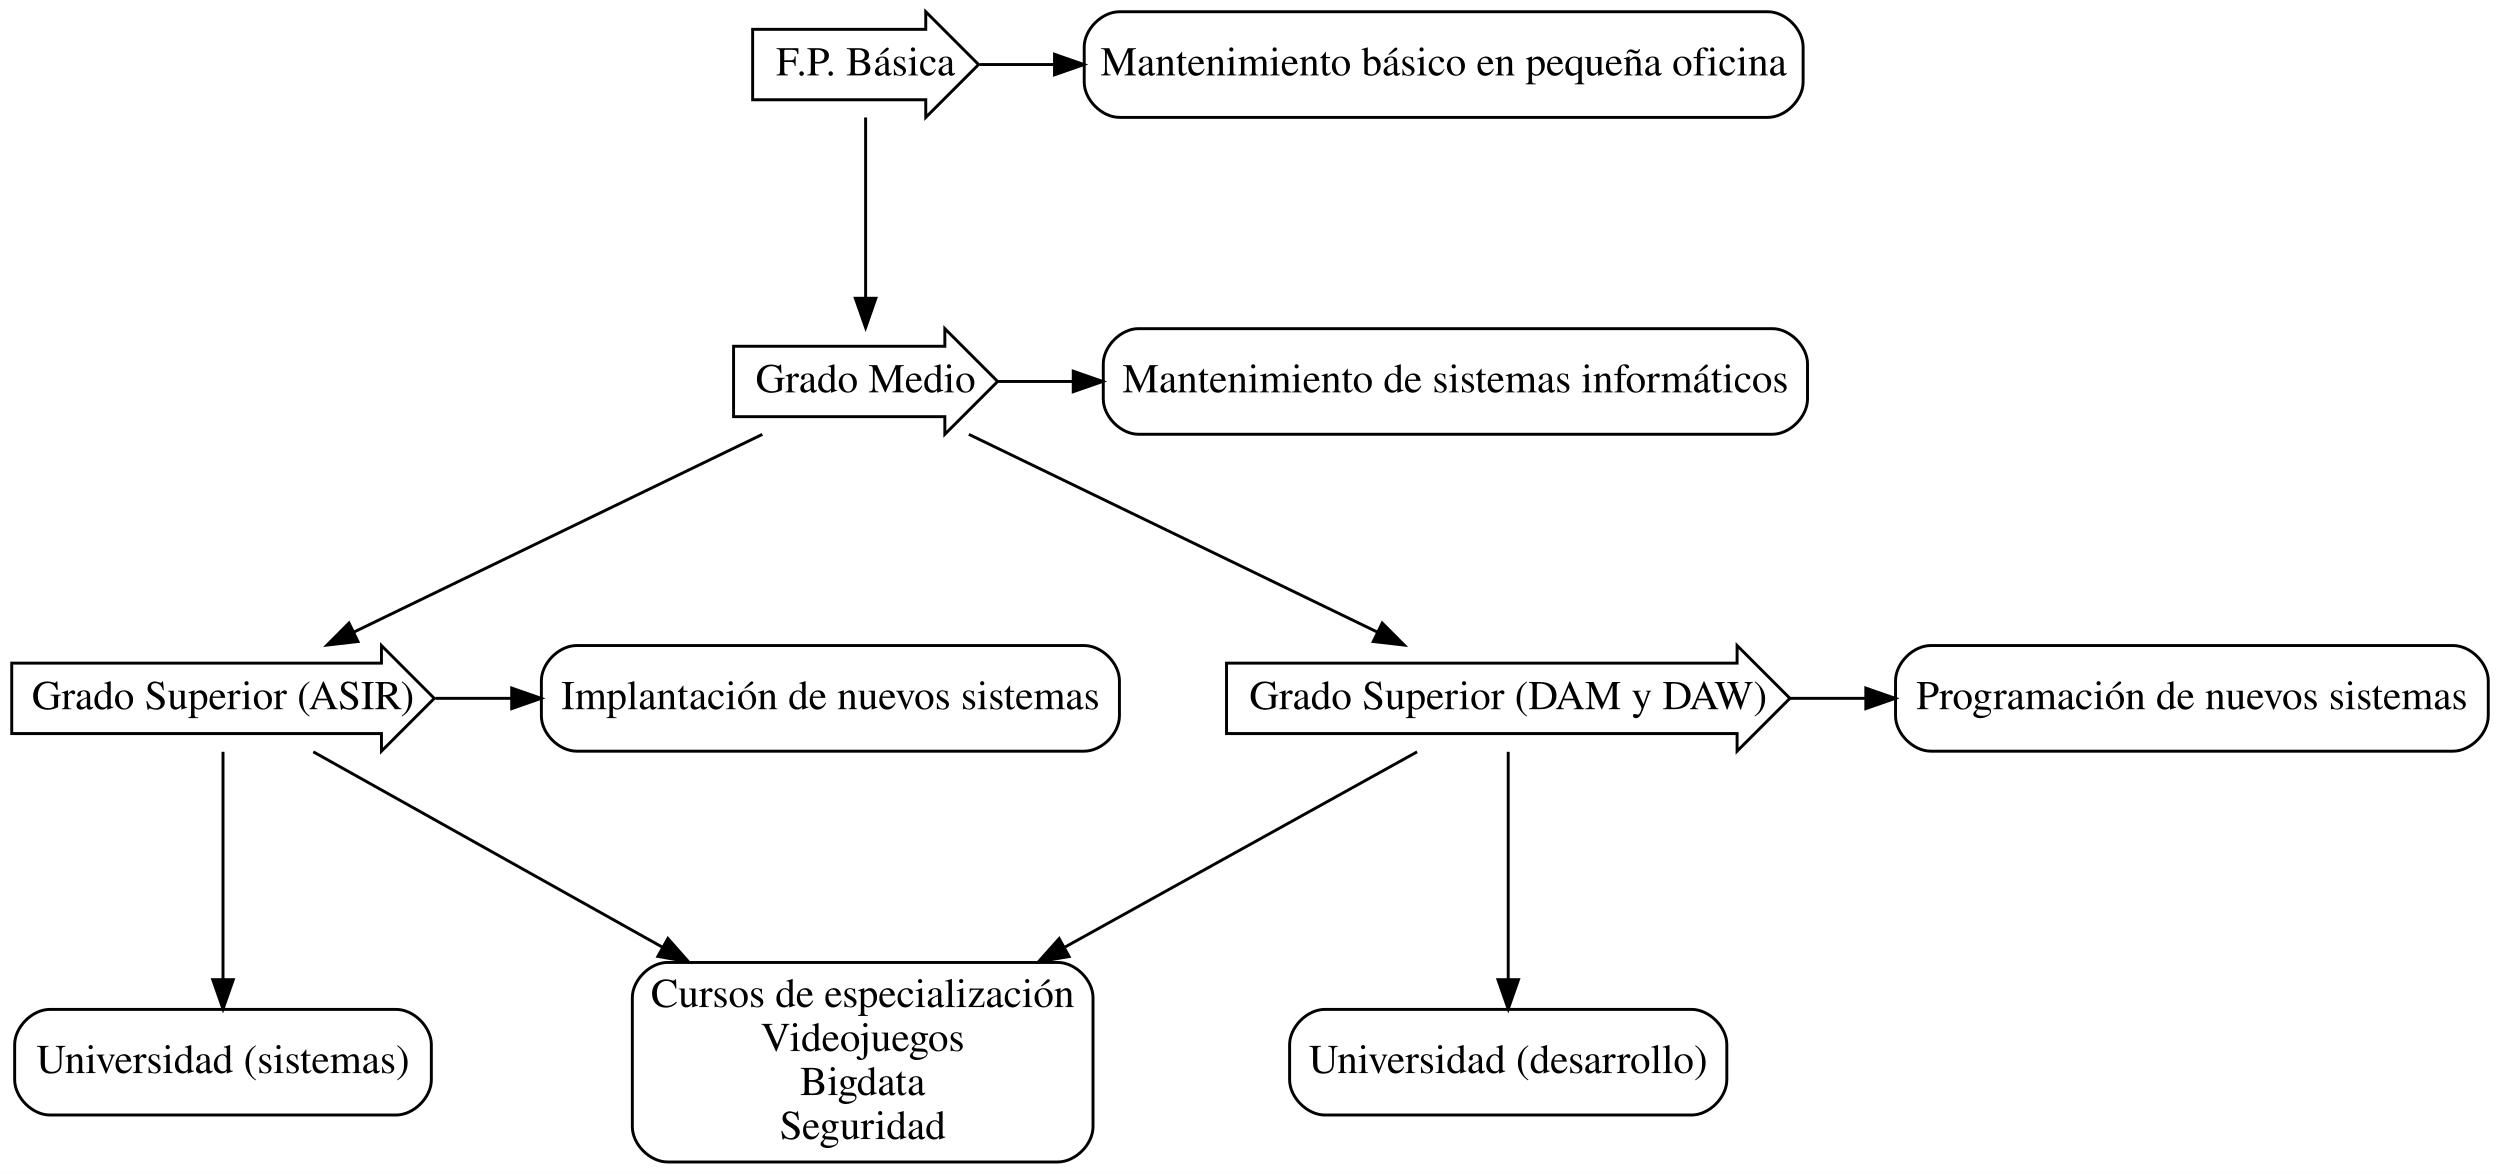
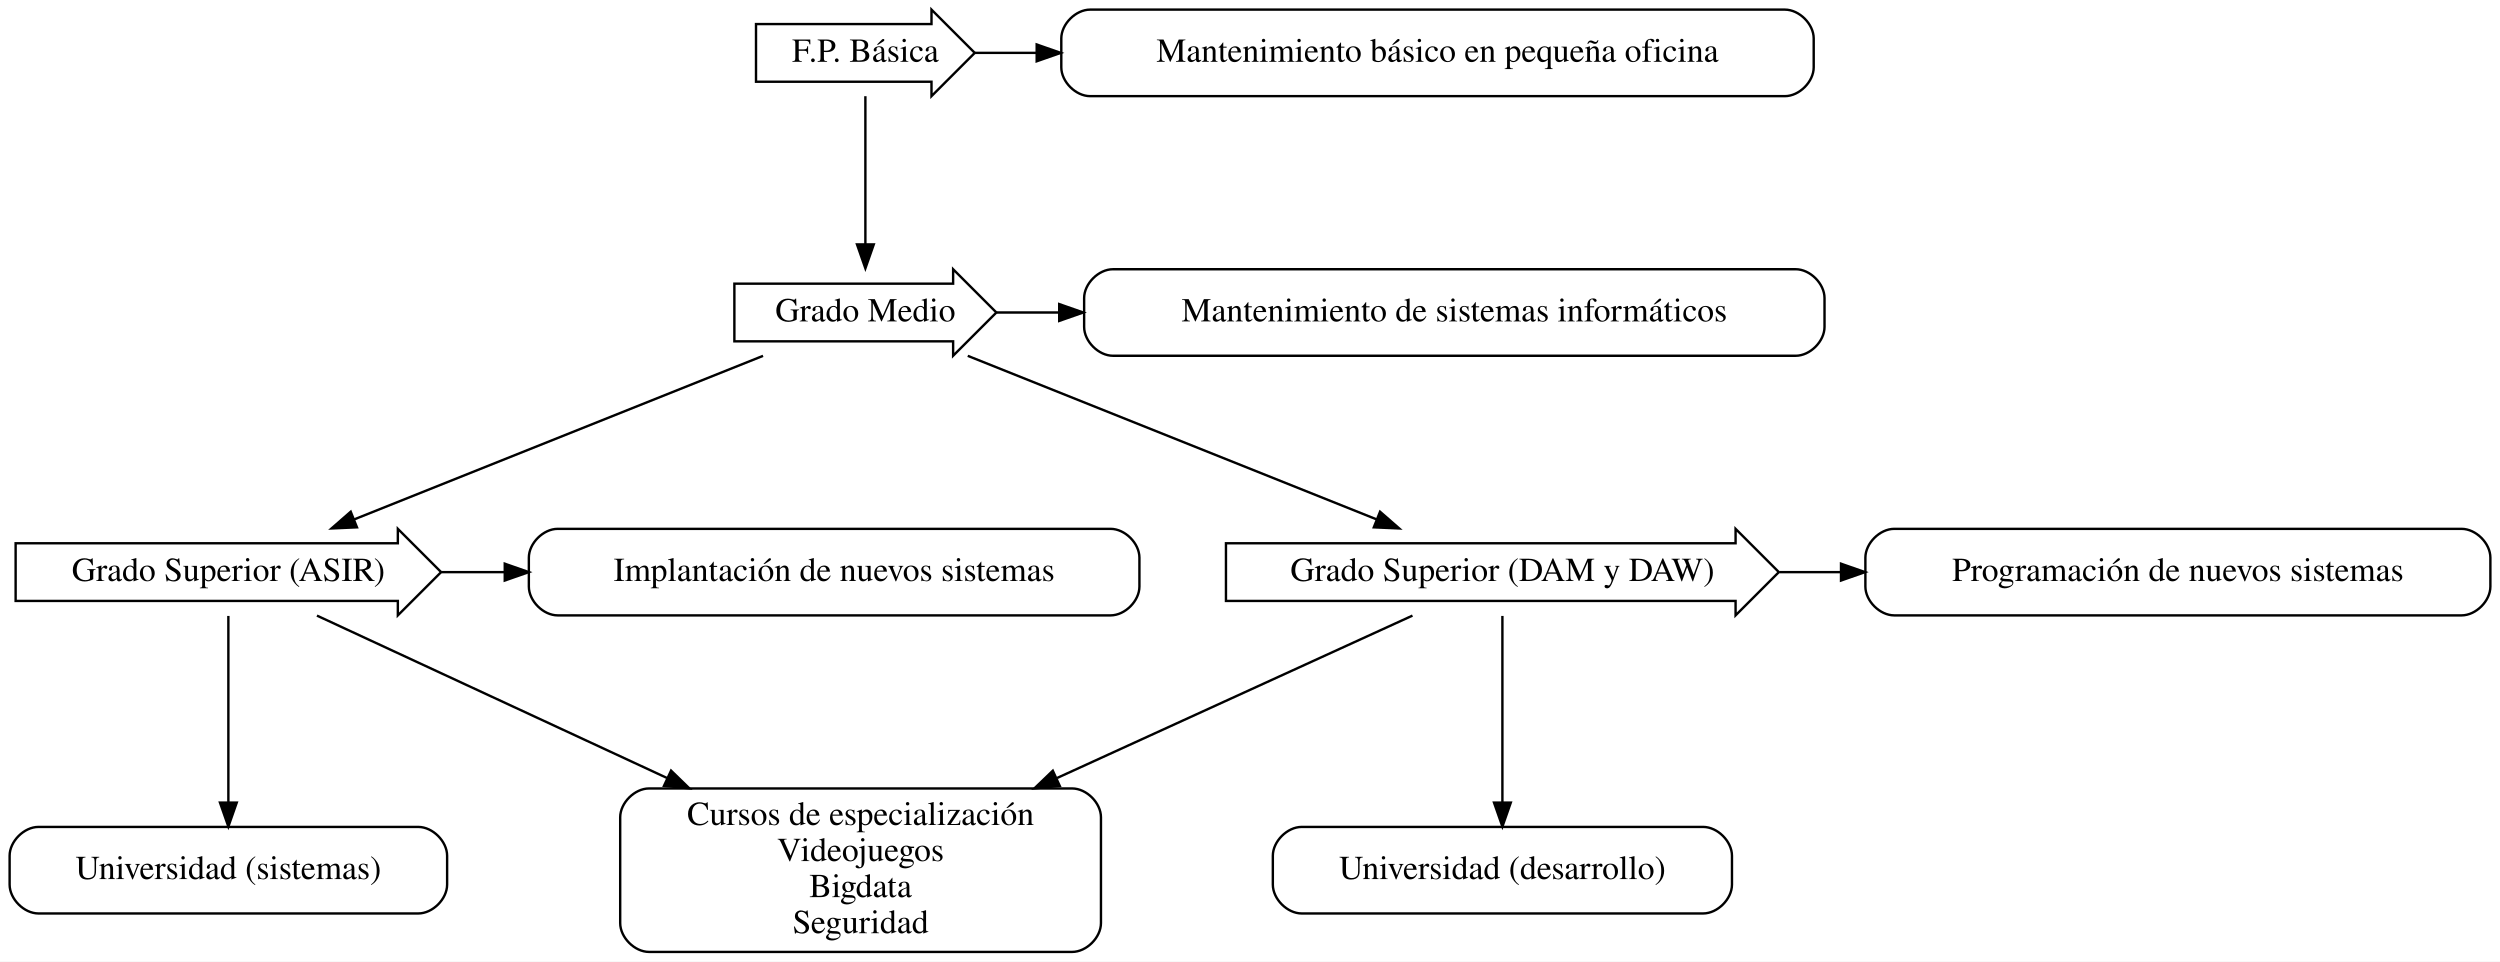
- <svg xmlns="http://www.w3.org/2000/svg" width="852pt" height="400pt" viewBox="0.00 0.00 852.00 400.00">
+ <svg xmlns="http://www.w3.org/2000/svg" width="1040pt" height="400pt" viewBox="0.00 0.00 1040.00 400.00">
  <g id="graph0" class="graph" transform="scale(1 1) rotate(0) translate(4 396)">
-     <polygon fill="white" stroke="transparent" points="-4,4 -4,-396 848,-396 848,4 -4,4" />
+     <polygon fill="white" stroke="transparent" points="-4,4 -4,-396 1036,-396 1036,4 -4,4" />
    <g id="node1" class="node">
-       <polygon fill="none" stroke="black" points="311.5,-386 252.5,-386 252.5,-362 311.5,-362 311.5,-356 329.5,-374 311.5,-392 311.5,-386" />
-       <text text-anchor="middle" x="291" y="-370.3" font-family="Times,serif" font-size="14.00">F.P. Básica</text>
+       <polygon fill="none" stroke="black" points="383.5,-386 310.5,-386 310.5,-362 383.5,-362 383.5,-356 401.5,-374 383.5,-392 383.5,-386" />
+       <text text-anchor="middle" x="356" y="-370.3" font-family="Times,serif" font-size="14.00">F.P. Básica</text>
    </g>
    <g id="node2" class="node">
-       <polygon fill="none" stroke="black" points="318,-278 246,-278 246,-254 318,-254 318,-248 336,-266 318,-284 318,-278" />
-       <text text-anchor="middle" x="291" y="-262.3" font-family="Times,serif" font-size="14.00">Grado Medio</text>
+       <polygon fill="none" stroke="black" points="392.5,-278 301.5,-278 301.5,-254 392.5,-254 392.5,-248 410.5,-266 392.5,-284 392.5,-278" />
+       <text text-anchor="middle" x="356" y="-262.3" font-family="Times,serif" font-size="14.00">Grado Medio</text>
    </g>
    <g id="edge1" class="edge">
-       <path fill="none" stroke="black" d="M291,-355.97C291,-339.38 291,-313.88 291,-294.43" />
-       <polygon fill="black" stroke="black" points="294.5,-294.34 291,-284.34 287.5,-294.34 294.5,-294.34" />
+       <path fill="none" stroke="black" d="M356,-355.97C356,-339.38 356,-313.88 356,-294.43" />
+       <polygon fill="black" stroke="black" points="359.5,-294.34 356,-284.34 352.5,-294.34 359.5,-294.34" />
    </g>
    <g id="node3" class="node">
-       <path fill="none" stroke="black" d="M598.5,-392C598.5,-392 377.5,-392 377.5,-392 371.5,-392 365.5,-386 365.5,-380 365.5,-380 365.5,-368 365.5,-368 365.5,-362 371.5,-356 377.5,-356 377.5,-356 598.5,-356 598.5,-356 604.5,-356 610.5,-362 610.5,-368 610.5,-368 610.5,-380 610.5,-380 610.5,-386 604.5,-392 598.5,-392" />
-       <text text-anchor="middle" x="488" y="-370.3" font-family="Times,serif" font-size="14.00">Mantenimiento básico en pequeña oficina</text>
+       <path fill="none" stroke="black" d="M738.5,-392C738.5,-392 449.5,-392 449.5,-392 443.5,-392 437.5,-386 437.5,-380 437.5,-380 437.5,-368 437.5,-368 437.5,-362 443.5,-356 449.5,-356 449.5,-356 738.5,-356 738.5,-356 744.5,-356 750.5,-362 750.5,-368 750.5,-368 750.5,-380 750.5,-380 750.5,-386 744.5,-392 738.5,-392" />
+       <text text-anchor="middle" x="594" y="-370.3" font-family="Times,serif" font-size="14.00">Mantenimiento básico en pequeña oficina</text>
    </g>
    <g id="edge2" class="edge">
-       <path fill="none" stroke="black" d="M329.86,-374C338.28,-374 346.7,-374 355.11,-374" />
-       <polygon fill="black" stroke="black" points="355.38,-377.5 365.38,-374 355.38,-370.5 355.38,-377.5" />
+       <path fill="none" stroke="black" d="M401.55,-374C410.11,-374 418.66,-374 427.22,-374" />
+       <polygon fill="black" stroke="black" points="427.26,-377.5 437.26,-374 427.26,-370.5 427.26,-377.5" />
    </g>
    <g id="node4" class="node">
-       <polygon fill="none" stroke="black" points="126,-170 0,-170 0,-146 126,-146 126,-140 144,-158 126,-176 126,-170" />
-       <text text-anchor="middle" x="72" y="-154.3" font-family="Times,serif" font-size="14.00">Grado Superior (ASIR)</text>
+       <polygon fill="none" stroke="black" points="161.5,-170 2.5,-170 2.5,-146 161.5,-146 161.5,-140 179.5,-158 161.5,-176 161.5,-170" />
+       <text text-anchor="middle" x="91" y="-154.3" font-family="Times,serif" font-size="14.00">Grado Superior (ASIR)</text>
    </g>
    <g id="edge3" class="edge">
-       <path fill="none" stroke="black" d="M255.81,-247.97C218.01,-229.67 157.84,-200.55 116.71,-180.64" />
-       <polygon fill="black" stroke="black" points="117.99,-177.37 107.46,-176.16 114.94,-183.67 117.99,-177.37" />
+       <path fill="none" stroke="black" d="M313.42,-247.97C267.1,-229.44 193.02,-199.81 143.22,-179.89" />
+       <polygon fill="black" stroke="black" points="144.5,-176.63 133.91,-176.16 141.9,-183.13 144.5,-176.63" />
    </g>
    <g id="node5" class="node">
-       <polygon fill="none" stroke="black" points="588,-170 414,-170 414,-146 588,-146 588,-140 606,-158 588,-176 588,-170" />
-       <text text-anchor="middle" x="510" y="-154.3" font-family="Times,serif" font-size="14.00">Grado Superior (DAM y DAW)</text>
+       <polygon fill="none" stroke="black" points="718,-170 506,-170 506,-146 718,-146 718,-140 736,-158 718,-176 718,-170" />
+       <text text-anchor="middle" x="621" y="-154.3" font-family="Times,serif" font-size="14.00">Grado Superior (DAM y DAW)</text>
    </g>
    <g id="edge4" class="edge">
-       <path fill="none" stroke="black" d="M326.19,-247.97C363.99,-229.67 424.16,-200.55 465.29,-180.64" />
-       <polygon fill="black" stroke="black" points="467.06,-183.67 474.54,-176.16 464.01,-177.37 467.06,-183.67" />
+       <path fill="none" stroke="black" d="M398.58,-247.97C444.9,-229.44 518.98,-199.81 568.78,-179.89" />
+       <polygon fill="black" stroke="black" points="570.1,-183.13 578.09,-176.16 567.5,-176.63 570.1,-183.13" />
    </g>
    <g id="node6" class="node">
-       <path fill="none" stroke="black" d="M600,-284C600,-284 384,-284 384,-284 378,-284 372,-278 372,-272 372,-272 372,-260 372,-260 372,-254 378,-248 384,-248 384,-248 600,-248 600,-248 606,-248 612,-254 612,-260 612,-260 612,-272 612,-272 612,-278 606,-284 600,-284" />
-       <text text-anchor="middle" x="492" y="-262.3" font-family="Times,serif" font-size="14.00">Mantenimiento de sistemas informáticos</text>
+       <path fill="none" stroke="black" d="M743,-284C743,-284 459,-284 459,-284 453,-284 447,-278 447,-272 447,-272 447,-260 447,-260 447,-254 453,-248 459,-248 459,-248 743,-248 743,-248 749,-248 755,-254 755,-260 755,-260 755,-272 755,-272 755,-278 749,-284 743,-284" />
+       <text text-anchor="middle" x="601" y="-262.3" font-family="Times,serif" font-size="14.00">Mantenimiento de sistemas informáticos</text>
    </g>
    <g id="edge5" class="edge">
-       <path fill="none" stroke="black" d="M336.15,-266C344.68,-266 353.21,-266 361.74,-266" />
-       <polygon fill="black" stroke="black" points="361.76,-269.5 371.76,-266 361.76,-262.5 361.76,-269.5" />
+       <path fill="none" stroke="black" d="M410.55,-266C419.2,-266 427.84,-266 436.48,-266" />
+       <polygon fill="black" stroke="black" points="436.63,-269.5 446.63,-266 436.63,-262.5 436.63,-269.5" />
    </g>
    <g id="node7" class="node">
-       <path fill="none" stroke="black" d="M365.5,-176C365.5,-176 192.5,-176 192.5,-176 186.5,-176 180.5,-170 180.5,-164 180.5,-164 180.5,-152 180.5,-152 180.5,-146 186.5,-140 192.5,-140 192.5,-140 365.5,-140 365.5,-140 371.5,-140 377.5,-146 377.5,-152 377.5,-152 377.5,-164 377.5,-164 377.5,-170 371.5,-176 365.5,-176" />
-       <text text-anchor="middle" x="279" y="-154.3" font-family="Times,serif" font-size="14.00">Implantación de nuevos sistemas</text>
+       <path fill="none" stroke="black" d="M458,-176C458,-176 228,-176 228,-176 222,-176 216,-170 216,-164 216,-164 216,-152 216,-152 216,-146 222,-140 228,-140 228,-140 458,-140 458,-140 464,-140 470,-146 470,-152 470,-152 470,-164 470,-164 470,-170 464,-176 458,-176" />
+       <text text-anchor="middle" x="343" y="-154.3" font-family="Times,serif" font-size="14.00">Implantación de nuevos sistemas</text>
    </g>
    <g id="edge6" class="edge">
-       <path fill="none" stroke="black" d="M144.37,-158C153,-158 161.63,-158 170.26,-158" />
-       <polygon fill="black" stroke="black" points="170.39,-161.5 180.39,-158 170.39,-154.5 170.39,-161.5" />
+       <path fill="none" stroke="black" d="M179.59,-158C188.31,-158 197.03,-158 205.74,-158" />
+       <polygon fill="black" stroke="black" points="205.98,-161.5 215.98,-158 205.98,-154.5 205.98,-161.5" />
    </g>
    <g id="node9" class="node">
-       <path fill="none" stroke="black" d="M356.5,-68C356.5,-68 223.5,-68 223.5,-68 217.5,-68 211.5,-62 211.5,-56 211.5,-56 211.5,-12 211.5,-12 211.5,-6 217.5,0 223.5,0 223.5,0 356.5,0 356.5,0 362.5,0 368.5,-6 368.5,-12 368.5,-12 368.5,-56 368.5,-56 368.5,-62 362.5,-68 356.5,-68" />
-       <text text-anchor="middle" x="290" y="-52.8" font-family="Times,serif" font-size="14.00">Cursos de especialización</text>
-       <text text-anchor="middle" x="290" y="-37.8" font-family="Times,serif" font-size="14.00">Videojuegos</text>
-       <text text-anchor="middle" x="290" y="-22.8" font-family="Times,serif" font-size="14.00">Bigdata</text>
-       <text text-anchor="middle" x="290" y="-7.8" font-family="Times,serif" font-size="14.00">Seguridad</text>
+       <path fill="none" stroke="black" d="M442,-68C442,-68 266,-68 266,-68 260,-68 254,-62 254,-56 254,-56 254,-12 254,-12 254,-6 260,0 266,0 266,0 442,0 442,0 448,0 454,-6 454,-12 454,-12 454,-56 454,-56 454,-62 448,-68 442,-68" />
+       <text text-anchor="middle" x="354" y="-52.8" font-family="Times,serif" font-size="14.00">Cursos de especialización</text>
+       <text text-anchor="middle" x="354" y="-37.8" font-family="Times,serif" font-size="14.00">Videojuegos</text>
+       <text text-anchor="middle" x="354" y="-22.8" font-family="Times,serif" font-size="14.00">Bigdata</text>
+       <text text-anchor="middle" x="354" y="-7.8" font-family="Times,serif" font-size="14.00">Seguridad</text>
    </g>
    <g id="edge11" class="edge">
-       <path fill="none" stroke="black" d="M102.77,-139.78C133.54,-122.56 181.89,-95.5 221.75,-73.2" />
-       <polygon fill="black" stroke="black" points="223.62,-76.16 230.64,-68.22 220.2,-70.05 223.62,-76.16" />
+       <path fill="none" stroke="black" d="M127.85,-139.91C165.43,-122.47 224.96,-94.86 273.51,-72.34" />
+       <polygon fill="black" stroke="black" points="275.16,-75.43 282.76,-68.05 272.21,-69.08 275.16,-75.43" />
    </g>
    <g id="node11" class="node">
-       <path fill="none" stroke="black" d="M131,-52C131,-52 13,-52 13,-52 7,-52 1,-46 1,-40 1,-40 1,-28 1,-28 1,-22 7,-16 13,-16 13,-16 131,-16 131,-16 137,-16 143,-22 143,-28 143,-28 143,-40 143,-40 143,-46 137,-52 131,-52" />
-       <text text-anchor="middle" x="72" y="-30.3" font-family="Times,serif" font-size="14.00">Universidad (sistemas)</text>
+       <path fill="none" stroke="black" d="M170,-52C170,-52 12,-52 12,-52 6,-52 0,-46 0,-40 0,-40 0,-28 0,-28 0,-22 6,-16 12,-16 12,-16 170,-16 170,-16 176,-16 182,-22 182,-28 182,-28 182,-40 182,-40 182,-46 176,-52 170,-52" />
+       <text text-anchor="middle" x="91" y="-30.3" font-family="Times,serif" font-size="14.00">Universidad (sistemas)</text>
    </g>
    <g id="edge10" class="edge">
-       <path fill="none" stroke="black" d="M72,-139.78C72,-119.62 72,-85.96 72,-62.25" />
-       <polygon fill="black" stroke="black" points="75.5,-62.13 72,-52.13 68.5,-62.13 75.5,-62.13" />
+       <path fill="none" stroke="black" d="M91,-139.78C91,-119.62 91,-85.96 91,-62.25" />
+       <polygon fill="black" stroke="black" points="94.5,-62.13 91,-52.13 87.5,-62.13 94.5,-62.13" />
    </g>
    <g id="node8" class="node">
-       <path fill="none" stroke="black" d="M572.5,-52C572.5,-52 447.5,-52 447.5,-52 441.5,-52 435.5,-46 435.5,-40 435.5,-40 435.5,-28 435.5,-28 435.5,-22 441.5,-16 447.5,-16 447.5,-16 572.5,-16 572.5,-16 578.5,-16 584.5,-22 584.5,-28 584.5,-28 584.5,-40 584.5,-40 584.5,-46 578.5,-52 572.5,-52" />
-       <text text-anchor="middle" x="510" y="-30.3" font-family="Times,serif" font-size="14.00">Universidad (desarrollo)</text>
+       <path fill="none" stroke="black" d="M704.5,-52C704.5,-52 537.5,-52 537.5,-52 531.5,-52 525.5,-46 525.5,-40 525.5,-40 525.5,-28 525.5,-28 525.5,-22 531.5,-16 537.5,-16 537.5,-16 704.5,-16 704.5,-16 710.5,-16 716.5,-22 716.5,-28 716.5,-28 716.5,-40 716.5,-40 716.5,-46 710.5,-52 704.5,-52" />
+       <text text-anchor="middle" x="621" y="-30.3" font-family="Times,serif" font-size="14.00">Universidad (desarrollo)</text>
    </g>
    <g id="edge7" class="edge">
-       <path fill="none" stroke="black" d="M510,-139.78C510,-119.62 510,-85.96 510,-62.25" />
-       <polygon fill="black" stroke="black" points="513.5,-62.13 510,-52.13 506.5,-62.13 513.5,-62.13" />
+       <path fill="none" stroke="black" d="M621,-139.78C621,-119.62 621,-85.96 621,-62.25" />
+       <polygon fill="black" stroke="black" points="624.5,-62.13 621,-52.13 617.5,-62.13 624.5,-62.13" />
    </g>
    <g id="edge8" class="edge">
-       <path fill="none" stroke="black" d="M478.95,-139.78C447.89,-122.56 399.1,-95.5 358.88,-73.2" />
-       <polygon fill="black" stroke="black" points="360.35,-70.01 349.91,-68.22 356.96,-76.13 360.35,-70.01" />
+       <path fill="none" stroke="black" d="M583.59,-139.91C545.44,-122.47 485,-94.86 435.71,-72.34" />
+       <polygon fill="black" stroke="black" points="436.88,-69.02 426.33,-68.05 433.97,-75.39 436.88,-69.02" />
    </g>
    <g id="node10" class="node">
-       <path fill="none" stroke="black" d="M832,-176C832,-176 654,-176 654,-176 648,-176 642,-170 642,-164 642,-164 642,-152 642,-152 642,-146 648,-140 654,-140 654,-140 832,-140 832,-140 838,-140 844,-146 844,-152 844,-152 844,-164 844,-164 844,-170 838,-176 832,-176" />
-       <text text-anchor="middle" x="743" y="-154.3" font-family="Times,serif" font-size="14.00">Programación de nuevos sistemas</text>
+       <path fill="none" stroke="black" d="M1020,-176C1020,-176 784,-176 784,-176 778,-176 772,-170 772,-164 772,-164 772,-152 772,-152 772,-146 778,-140 784,-140 784,-140 1020,-140 1020,-140 1026,-140 1032,-146 1032,-152 1032,-152 1032,-164 1032,-164 1032,-170 1026,-176 1020,-176" />
+       <text text-anchor="middle" x="902" y="-154.3" font-family="Times,serif" font-size="14.00">Programación de nuevos sistemas</text>
    </g>
    <g id="edge9" class="edge">
-       <path fill="none" stroke="black" d="M606.02,-158C614.61,-158 623.2,-158 631.79,-158" />
-       <polygon fill="black" stroke="black" points="631.87,-161.5 641.87,-158 631.87,-154.5 631.87,-161.5" />
+       <path fill="none" stroke="black" d="M736.25,-158C744.79,-158 753.32,-158 761.85,-158" />
+       <polygon fill="black" stroke="black" points="761.86,-161.5 771.86,-158 761.86,-154.5 761.86,-161.5" />
    </g>
  </g>
</svg>
